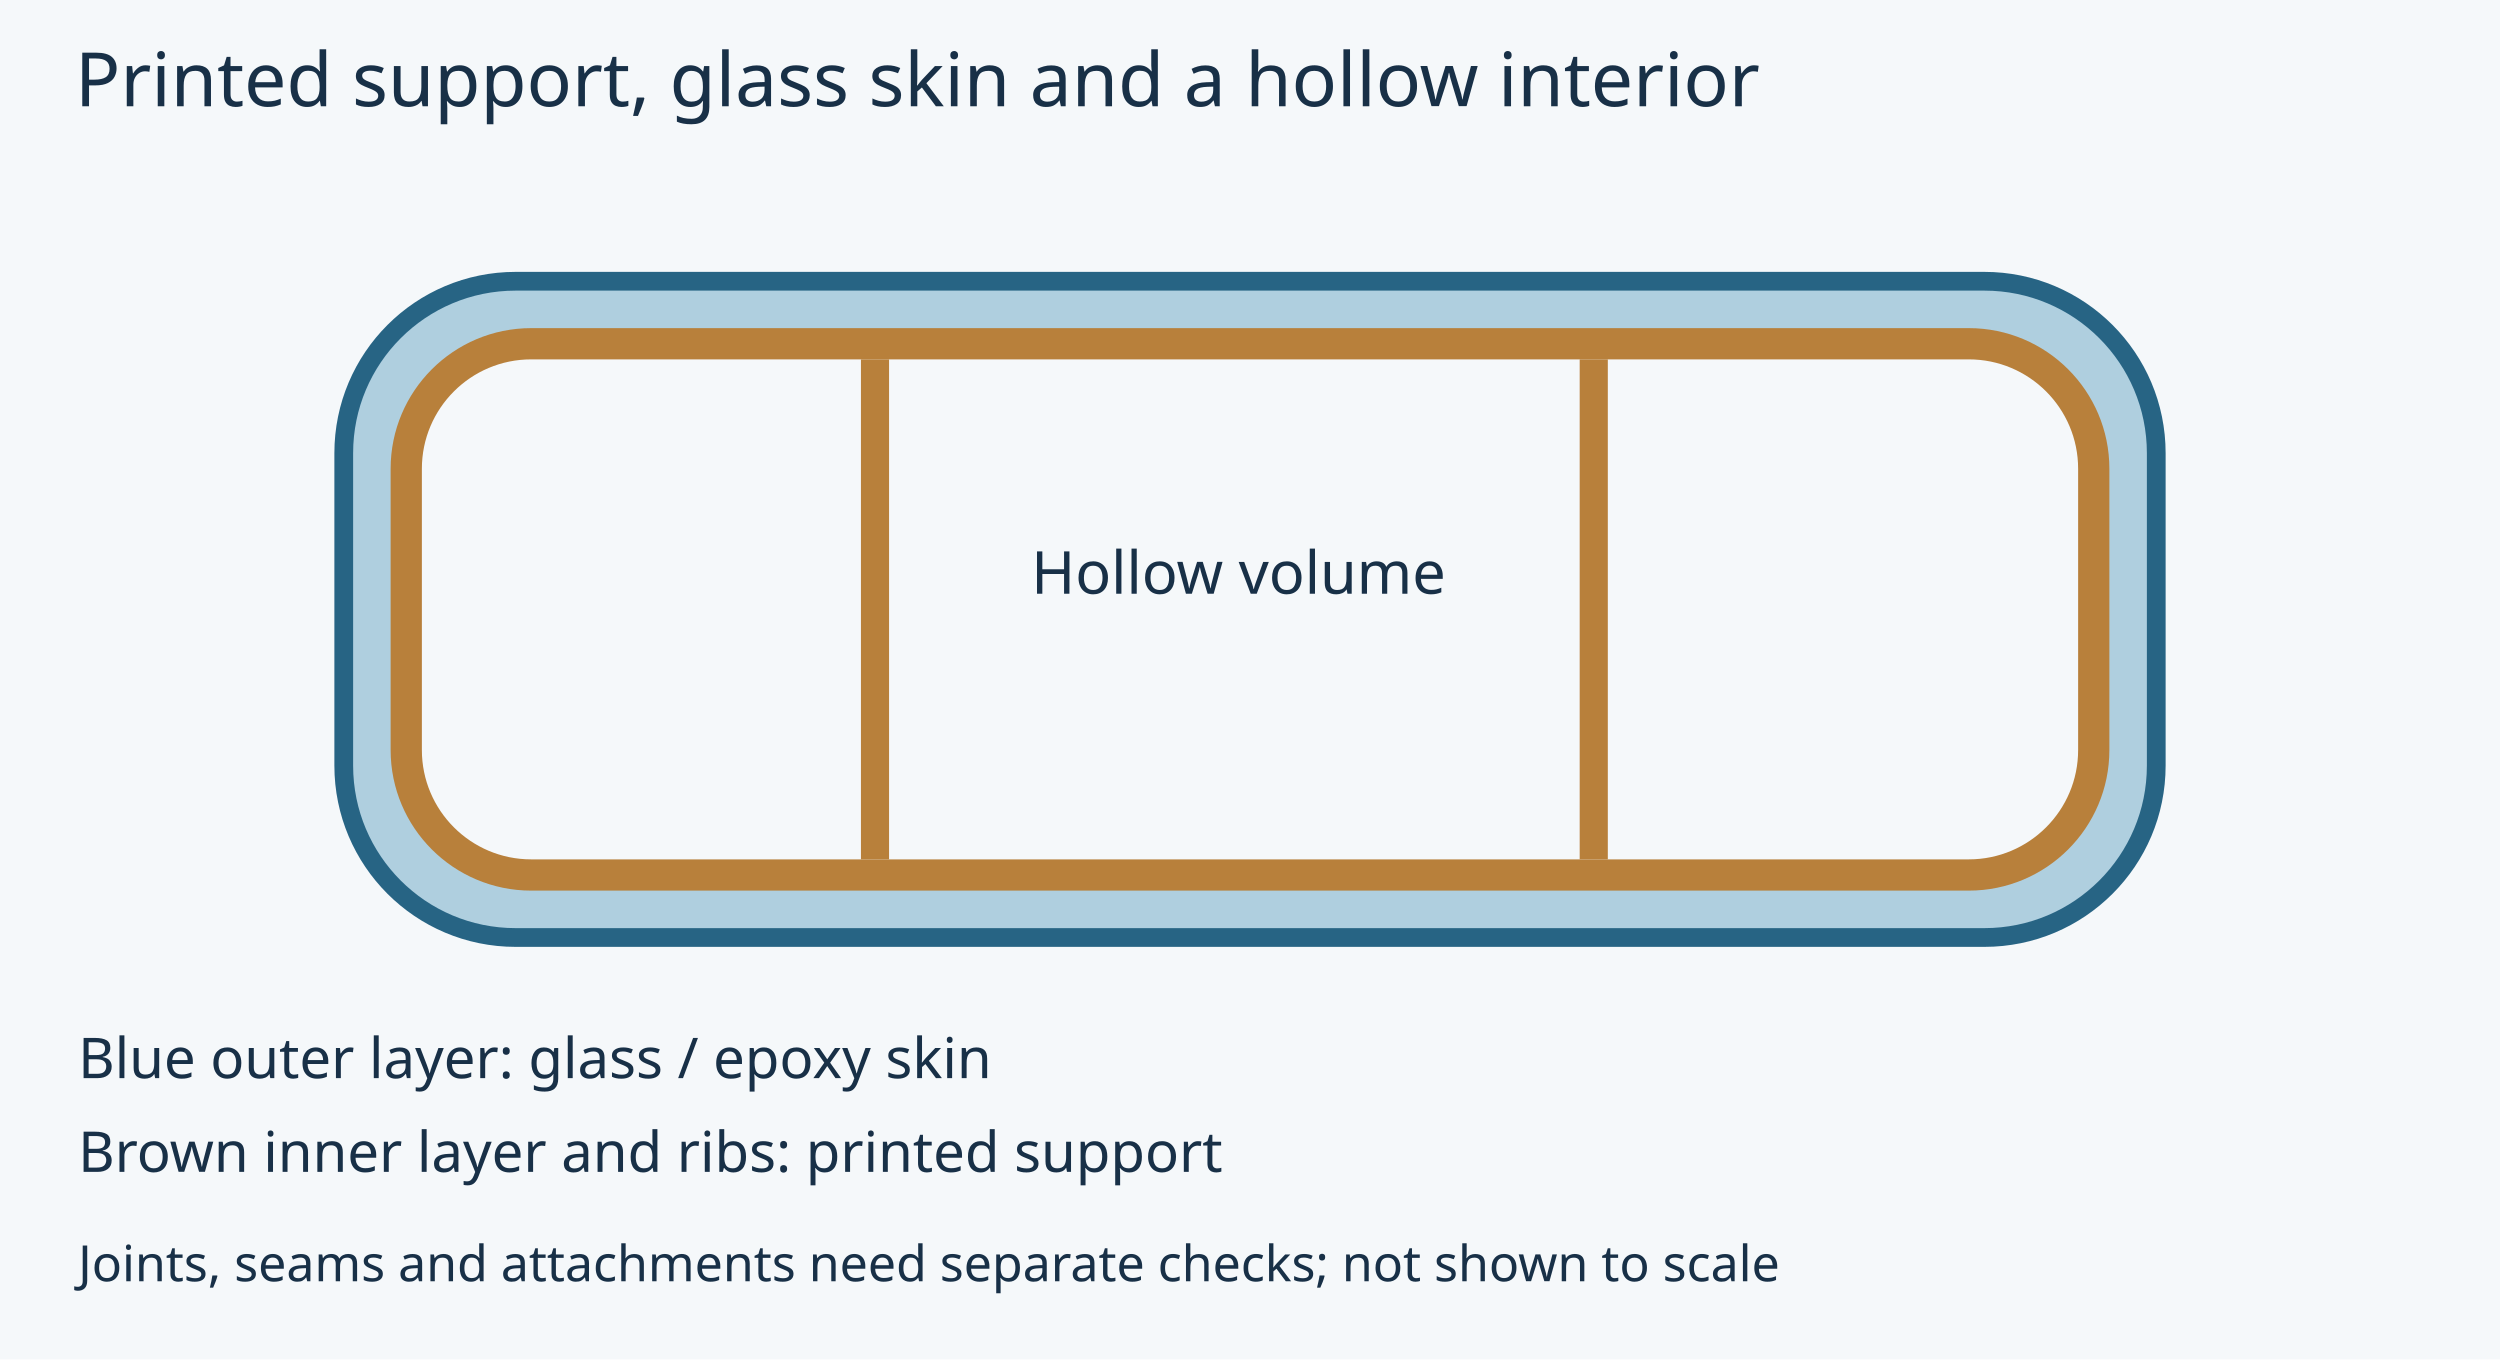
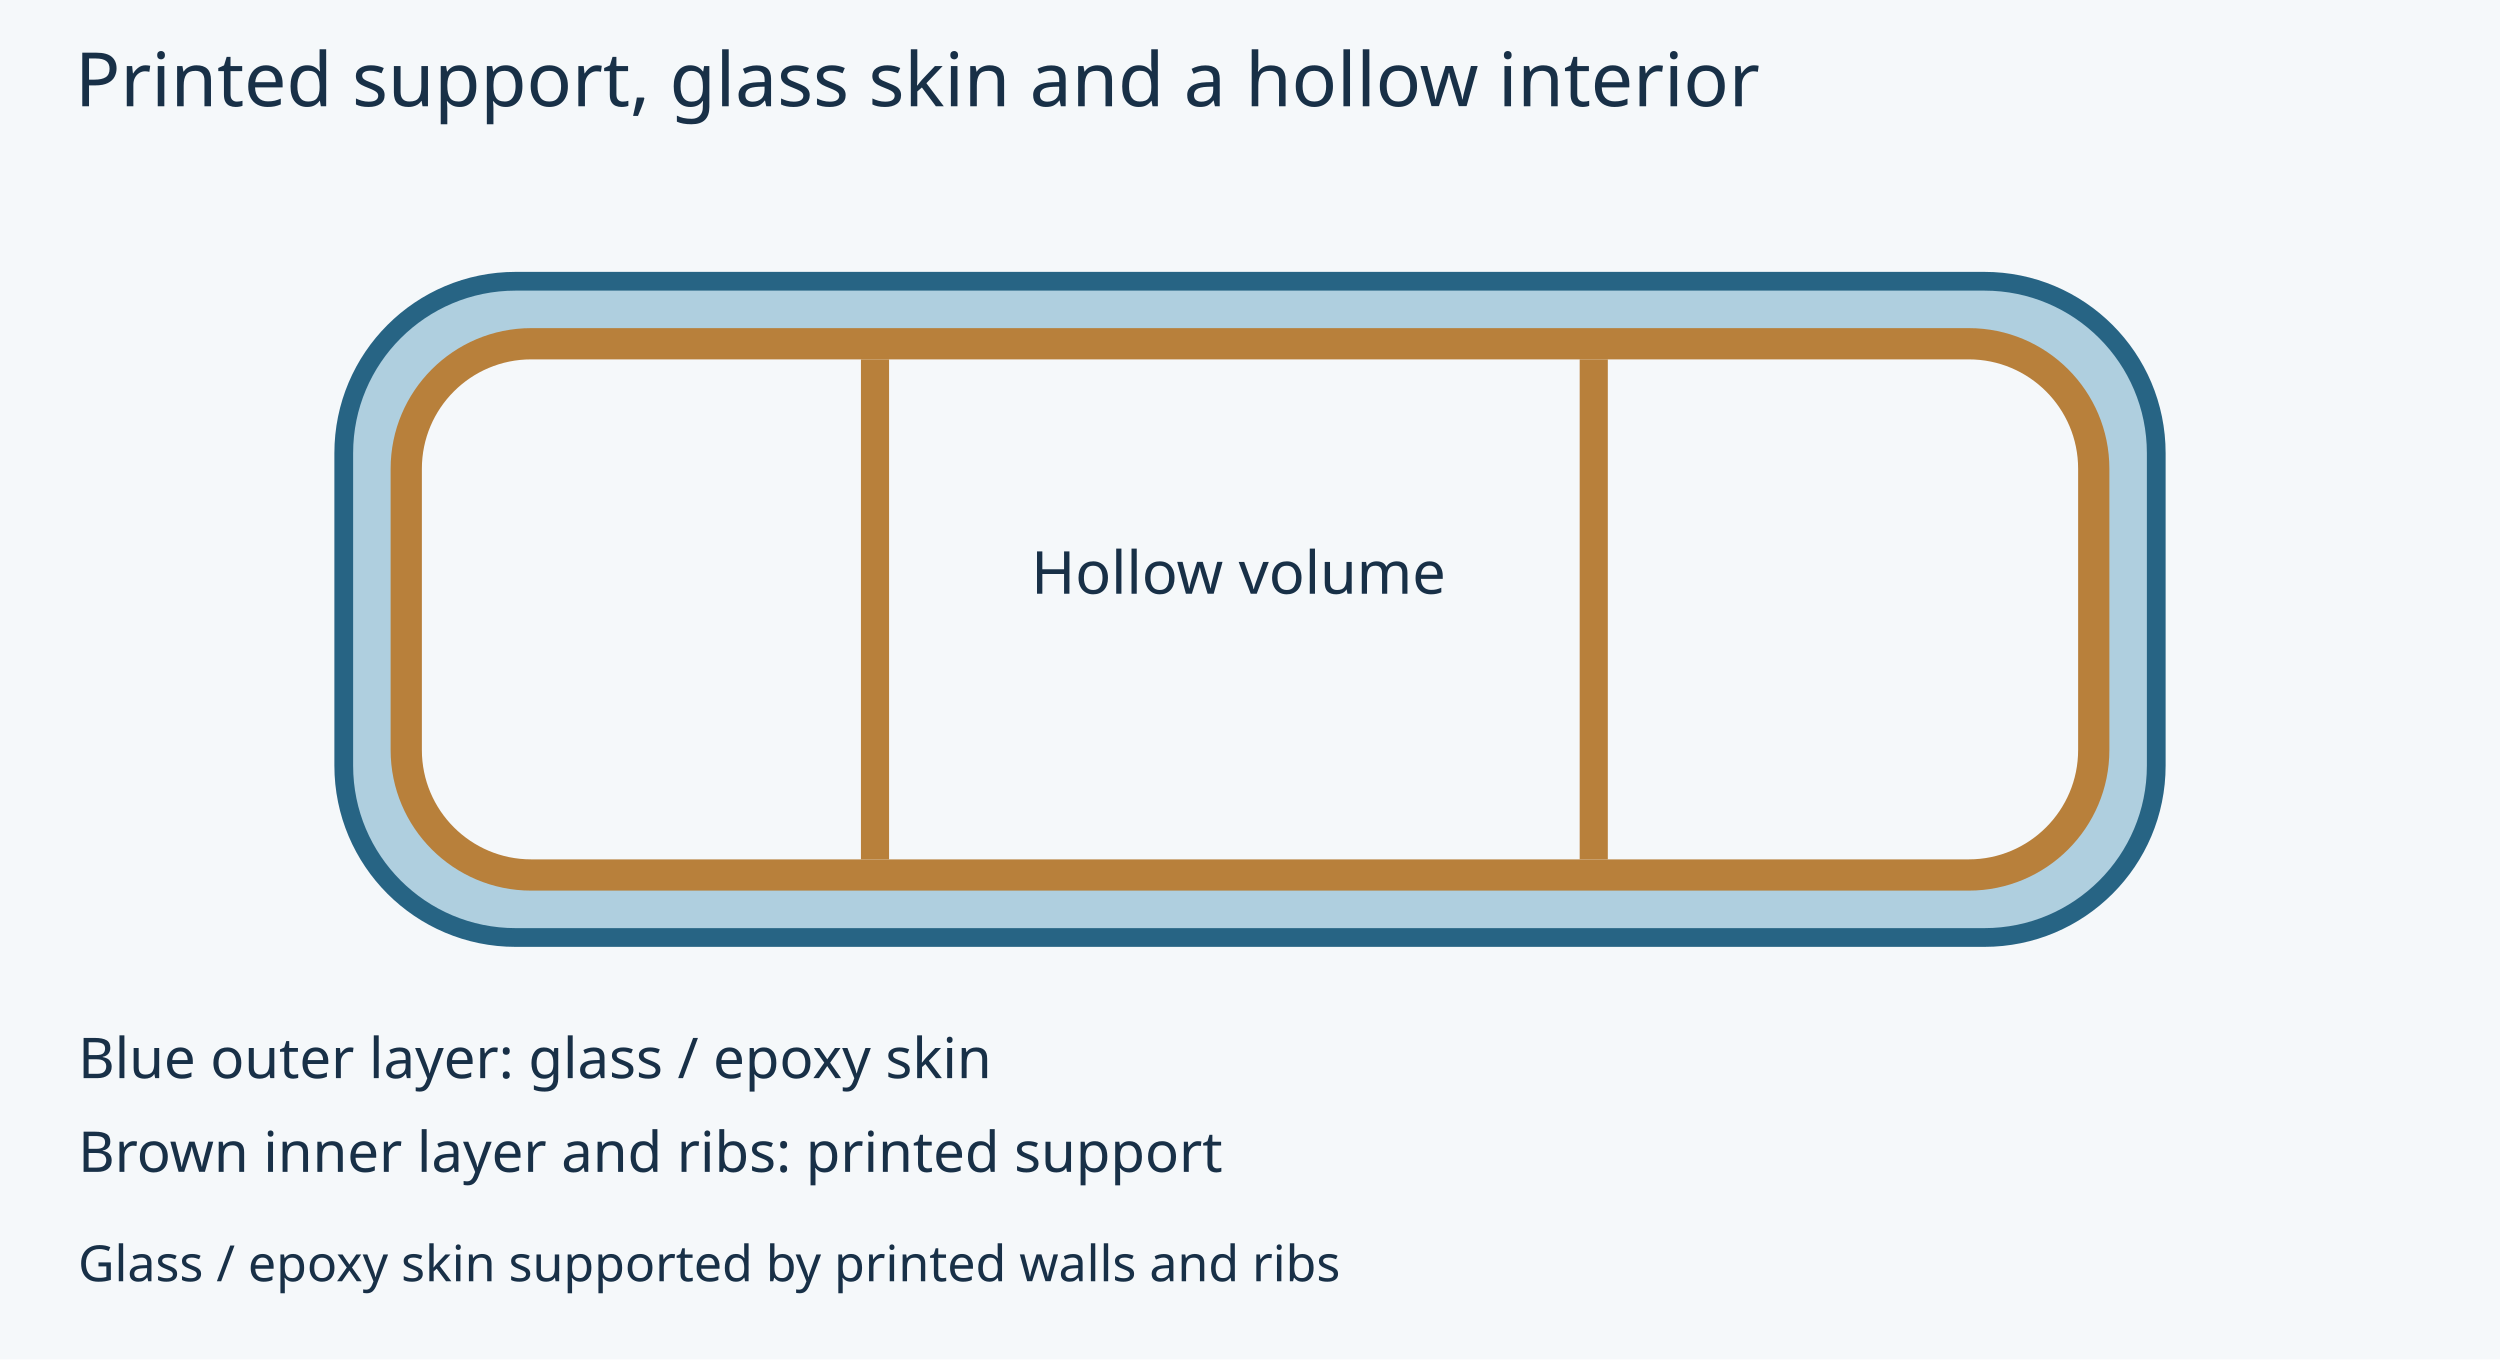
<svg xmlns="http://www.w3.org/2000/svg" viewBox="0 0 800 435" role="img" aria-labelledby="title desc">
  <defs>
    <marker id="arrow" markerWidth="9" markerHeight="9" refX="8" refY="4" orient="auto">
      <path d="M0,0 L8,4 L0,8" fill="none" stroke="#276484" />
    </marker>
  </defs>
  <rect width="800" height="435" fill="#f5f8fa" />
  <g font-family="system-ui, sans-serif" fill="#183047">
    <text x="24" y="34" font-size="24">Printed support, glass skin and a hollow interior</text>
    <rect x="110" y="90" width="580" height="210" rx="55" fill="#afcfdf" stroke="#276484" stroke-width="6" />
    <rect x="130" y="110" width="540" height="170" rx="40" fill="#f5f8fa" stroke="#b8803b" stroke-width="10" />
    <path d="M280 115 L280 275 M510 115 L510 275" fill="none" stroke="#b8803b" stroke-width="9" />
    <text x="330" y="190" font-size="19">Hollow volume</text>
    <text x="25" y="345" font-size="18">Blue outer layer: glass / epoxy skin</text>
    <text x="25" y="375" font-size="18">Brown inner layer and ribs: printed support</text>
-     <text x="25" y="410" font-size="16">Joints, seams and attachments need separate checks; not shown to scale</text>
+     <text x="25" y="410" font-size="16">Glass / epoxy skin supported by printed walls and ribs</text>
  </g>
</svg>
